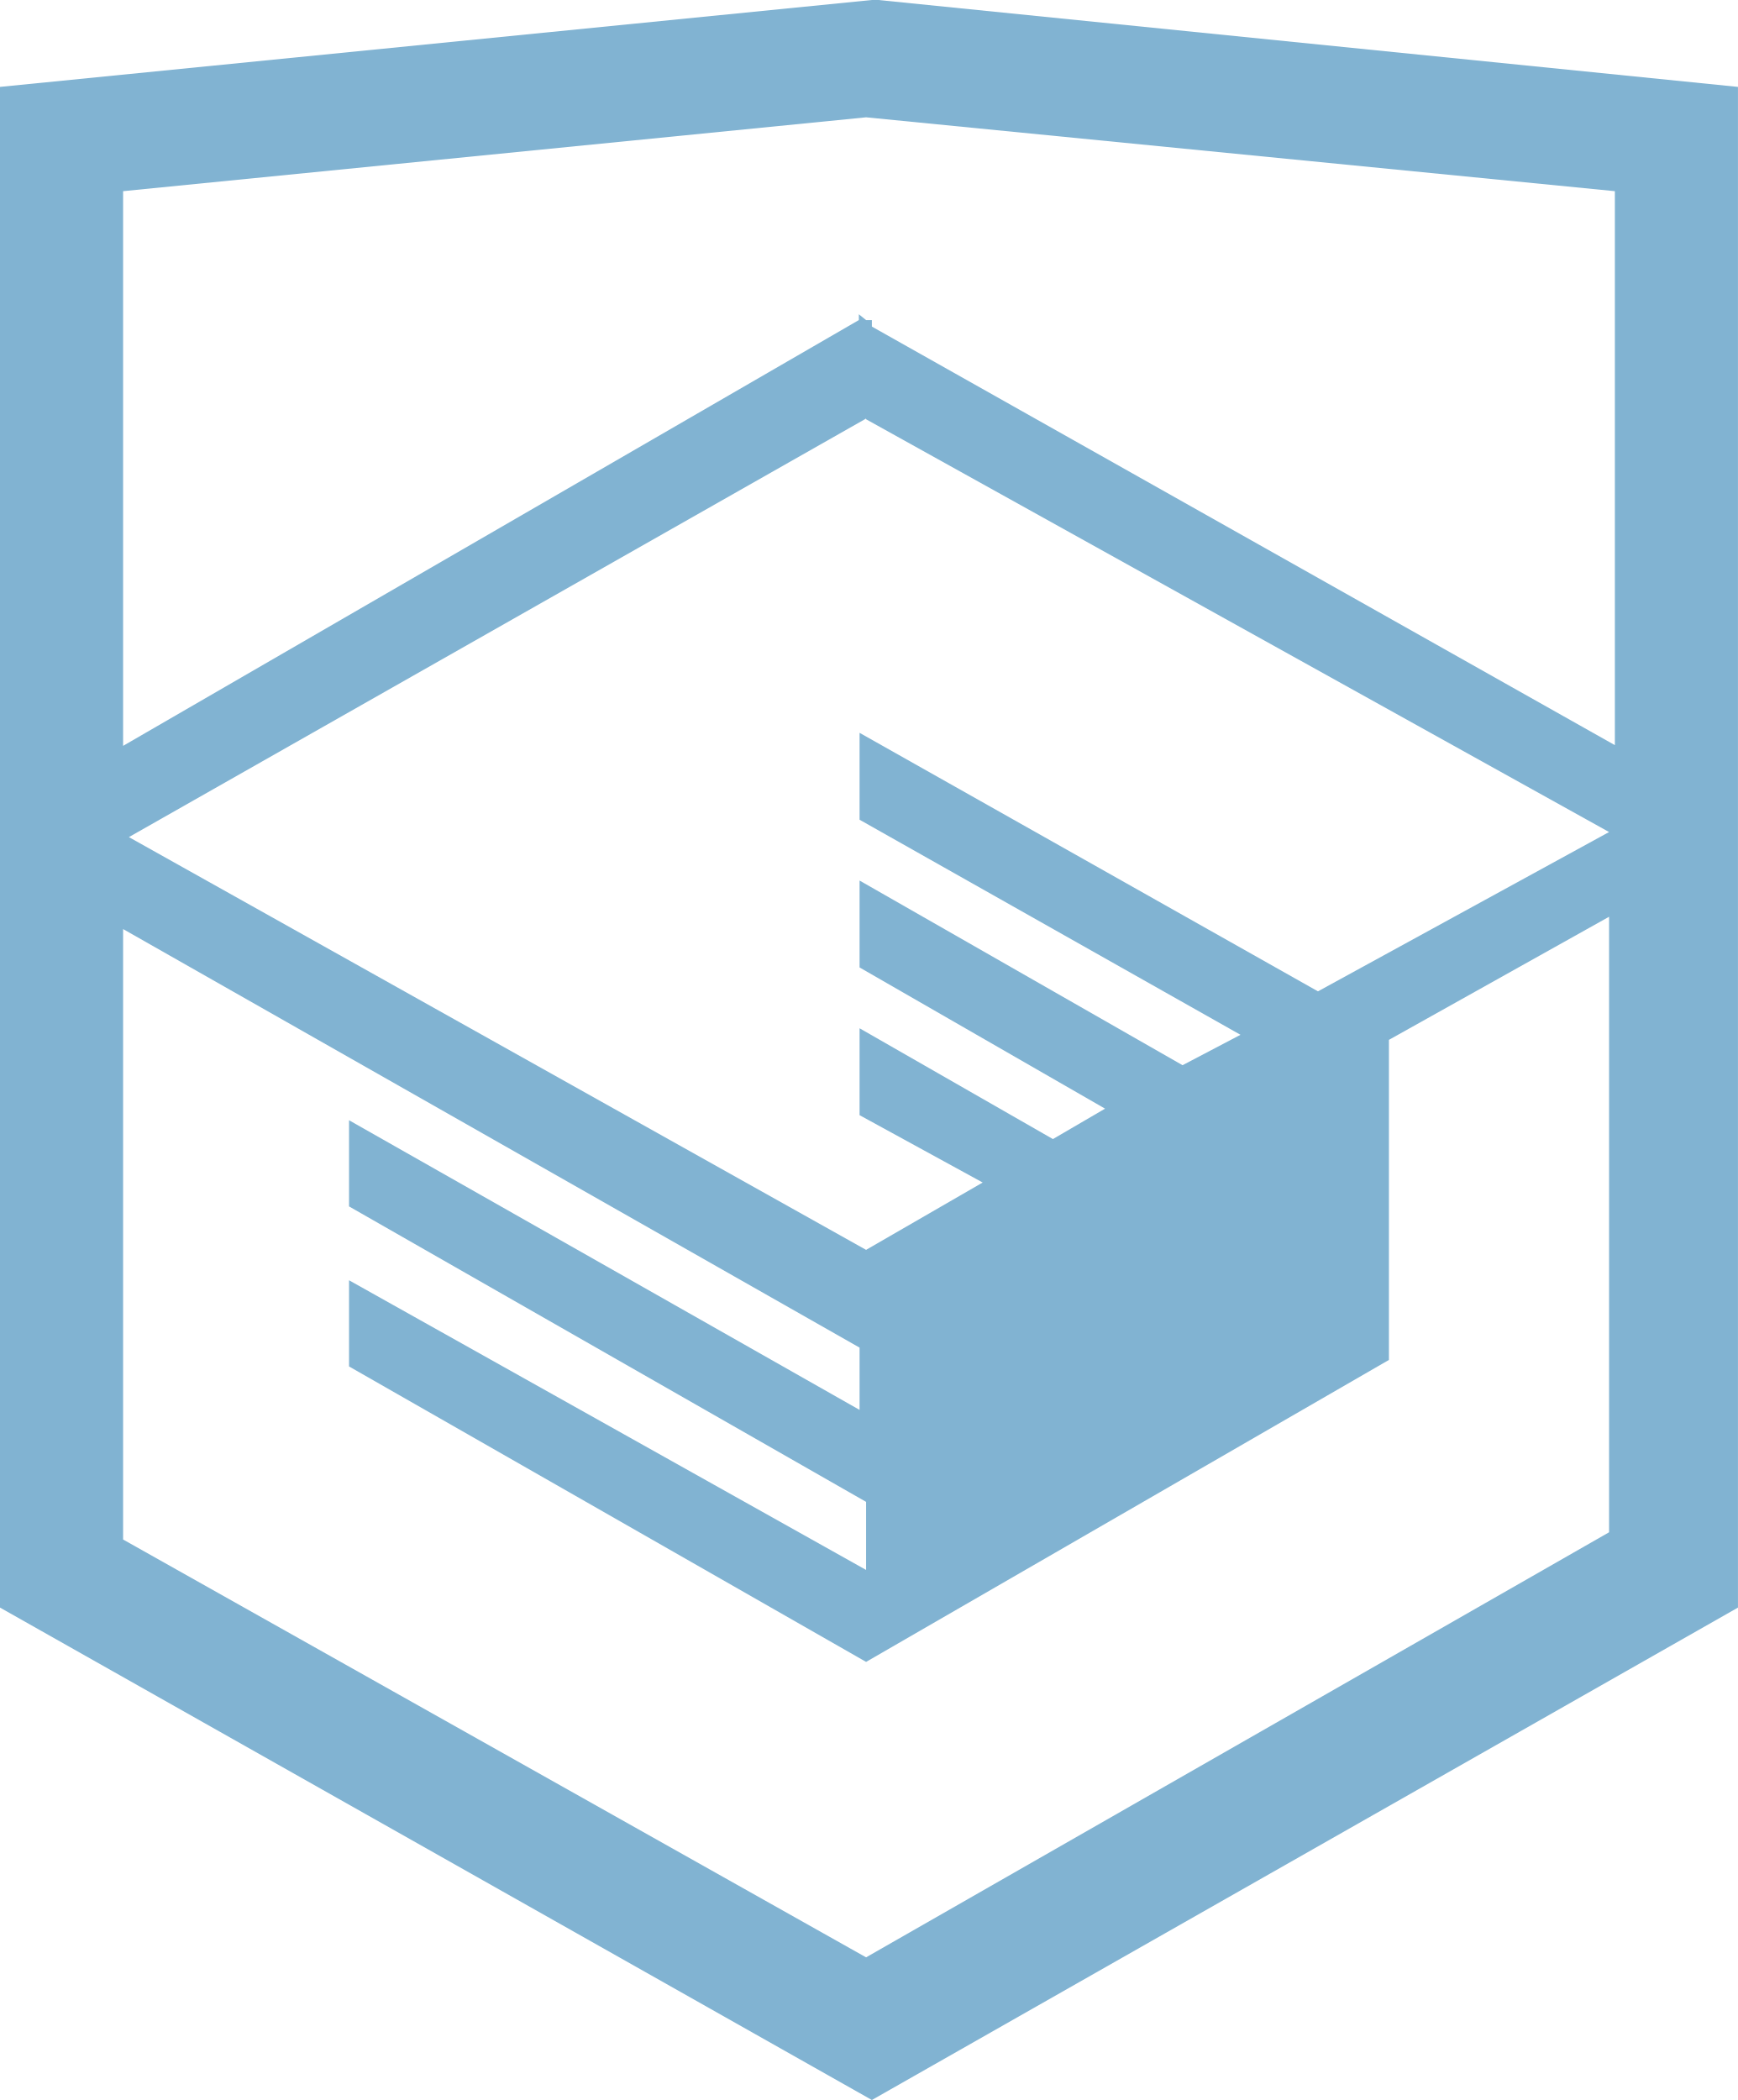
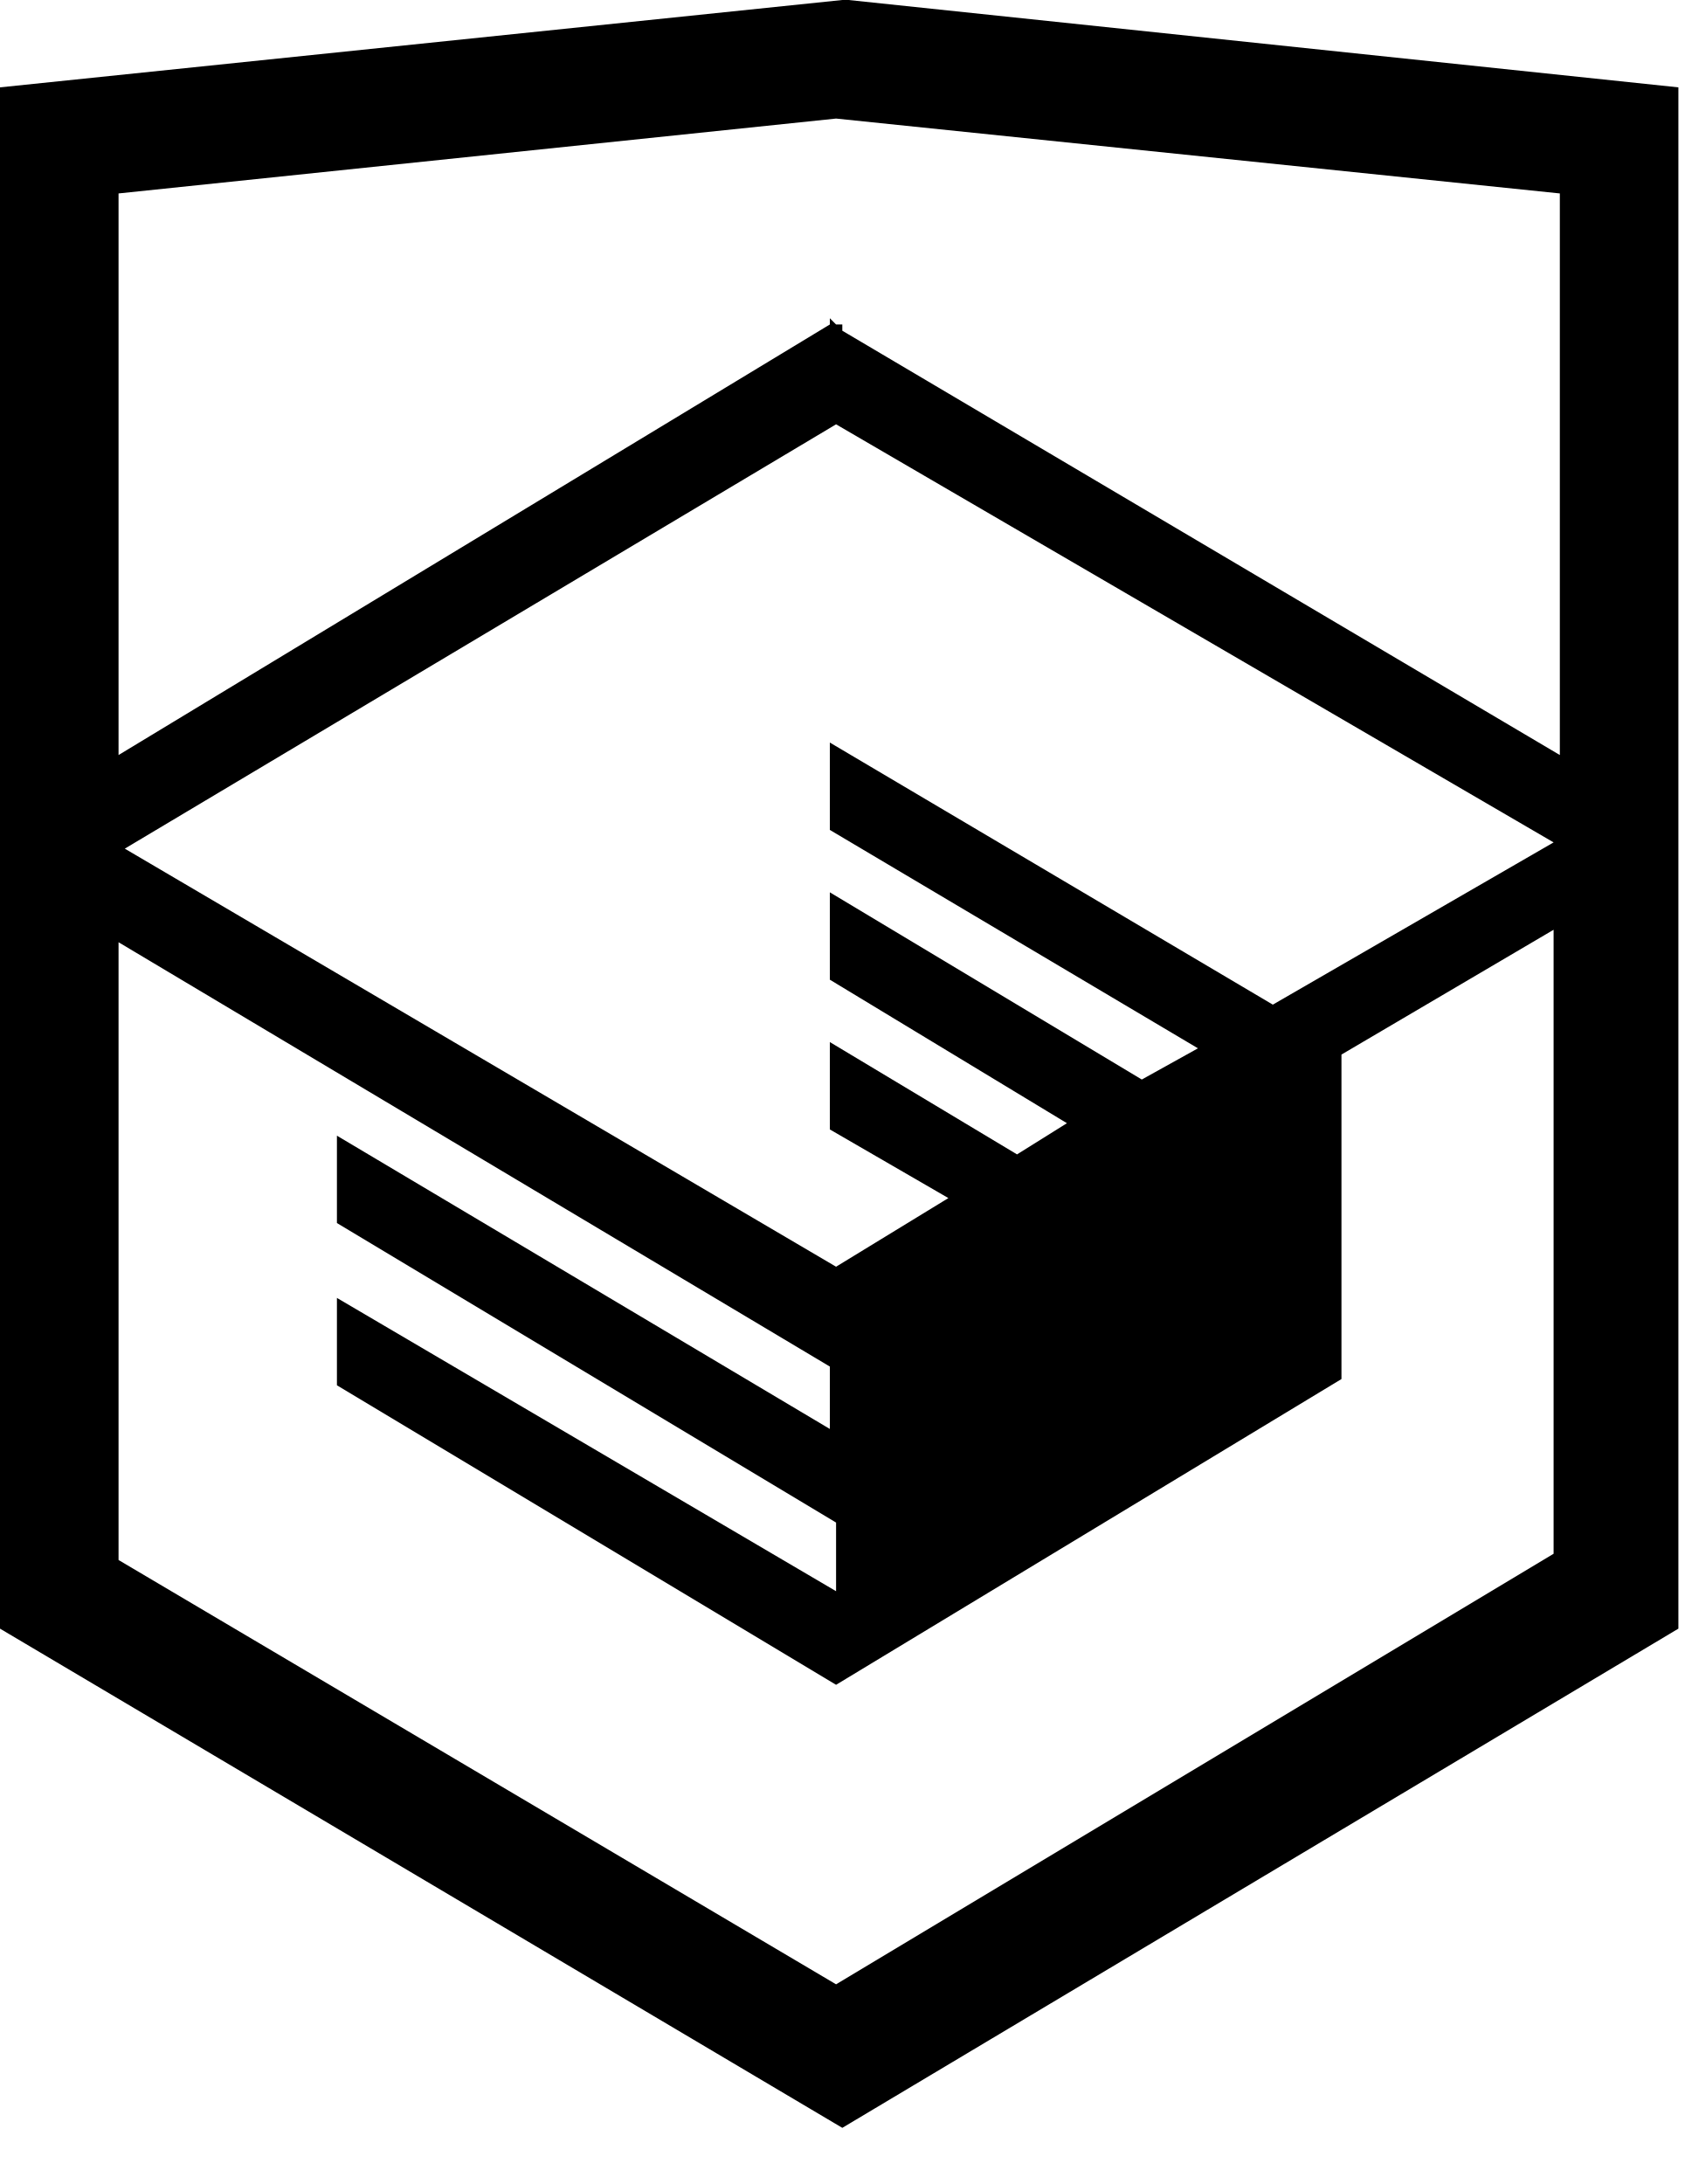
- <svg xmlns="http://www.w3.org/2000/svg" width="24" height="29" viewBox="0 0 24 29" fill="none">
-   <path d="M12.13 0h-.09L0 1.2v21L12.04 29 24 22.2v-21L12.13 0ZM22.3 10.29 12.04 4.51v-.09h-.08l-.1-.08v.08L1.7 10.3V2.64l10.26-1.02L22.3 2.64v7.65Zm-10.34-4.5 10.26 5.7-4.02 2.2-6.33-3.57v1.2l5.26 2.97-.8.42-4.46-2.55v1.2l3.39 1.95-.72.42-2.67-1.53v1.2l1.7.93-1.61.93-10.18-5.7 10.18-5.78ZM1.7 12.83l10.17 5.78v.86l-7.05-4v1.19l7.14 4.08v.94l-7.14-4v1.19l7.14 4.08 7.22-4.17v-4.42l3.04-1.7v8.5l-10.26 5.87L1.7 21.26v-8.42Z" fill="#81B3D2" />
+ <svg xmlns="http://www.w3.org/2000/svg" width="27" height="35" viewBox="0 0 27 35" fill="none">
+   <path d="M13.6 0H13.5L0 1.4V26.1L13.5 34.1L26.9 26.1V1.4L13.6 0ZM25 12.1L13.5 5.3V5.2H13.4L13.3 5.1V5.2L1.9 12.1V3.1L13.4 1.9L25 3.1V12.1ZM13.4 6.8L24.9 13.5L20.4 16.1L13.3 11.9V13.3L19.2 16.8L18.3 17.3L13.3 14.3V15.7L17.1 18L16.3 18.5L13.3 16.7V18.1L15.2 19.2L13.4 20.3L2 13.6L13.4 6.8ZM1.9 15.1L13.3 21.9V22.9L5.4 18.2V19.6L13.4 24.4V25.5L5.4 20.8V22.2L13.4 27L21.5 22.1V16.9L24.9 14.9V24.9L13.4 31.8L1.9 25V15.1Z" fill="black" />
</svg>
